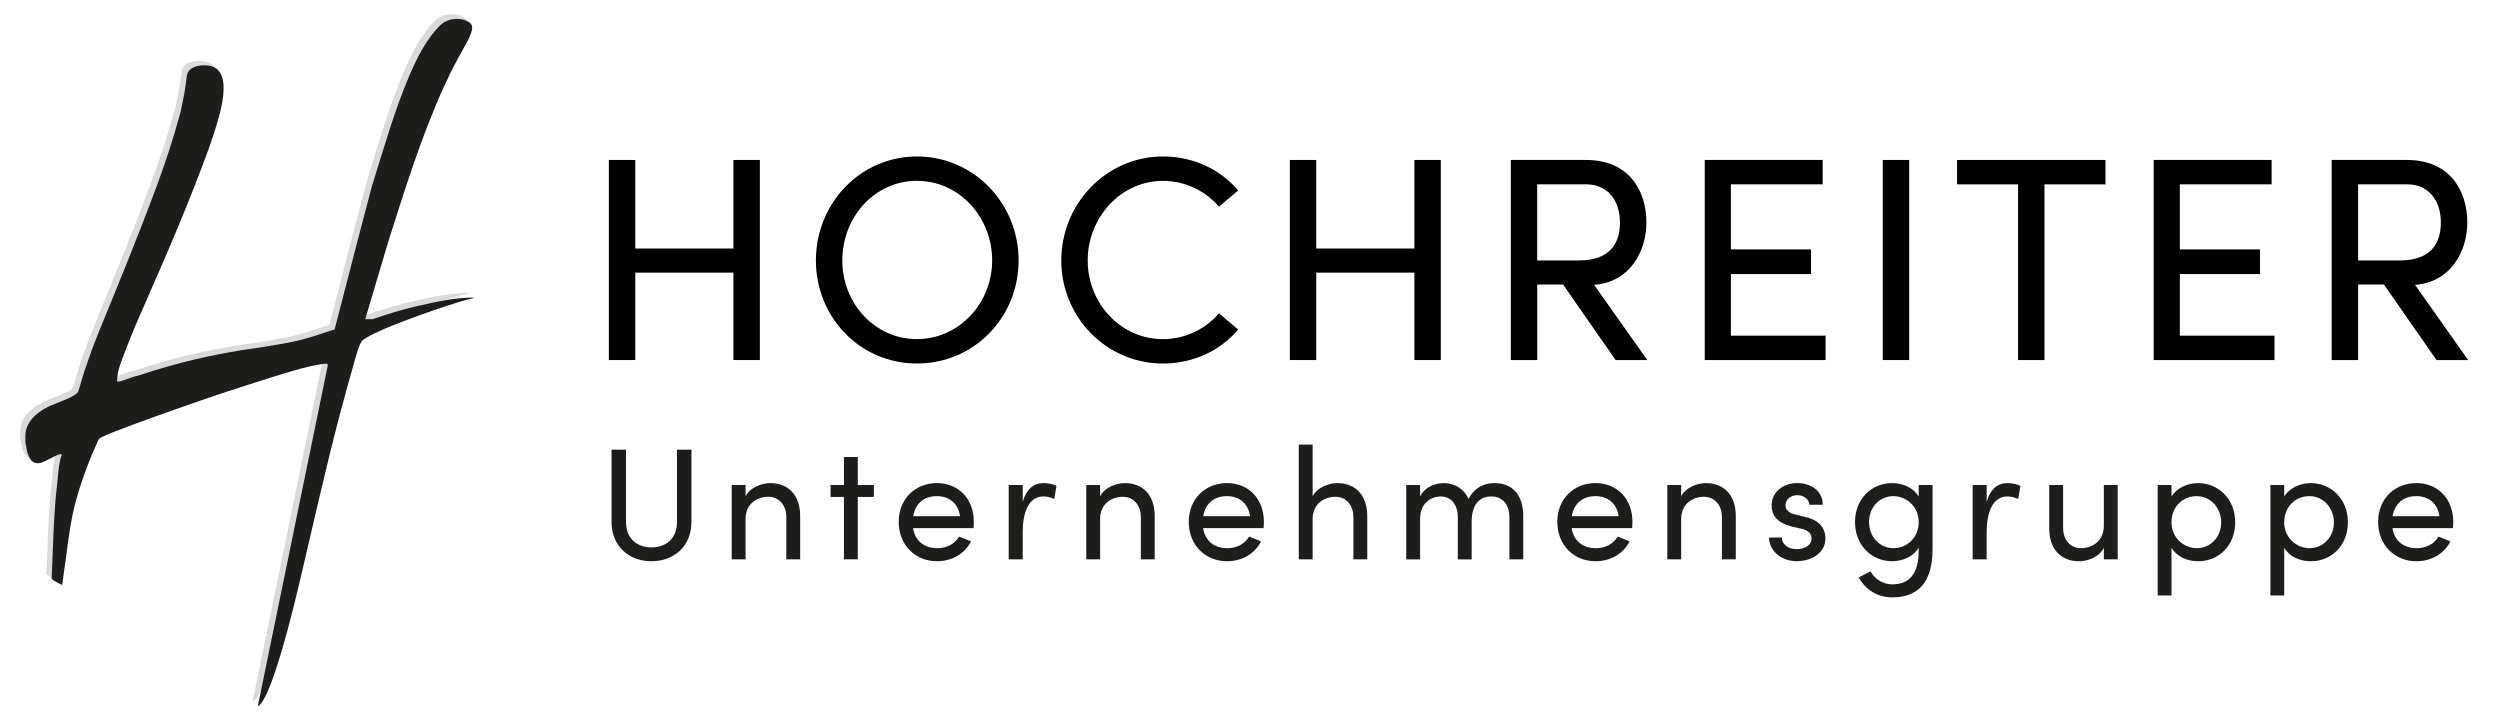
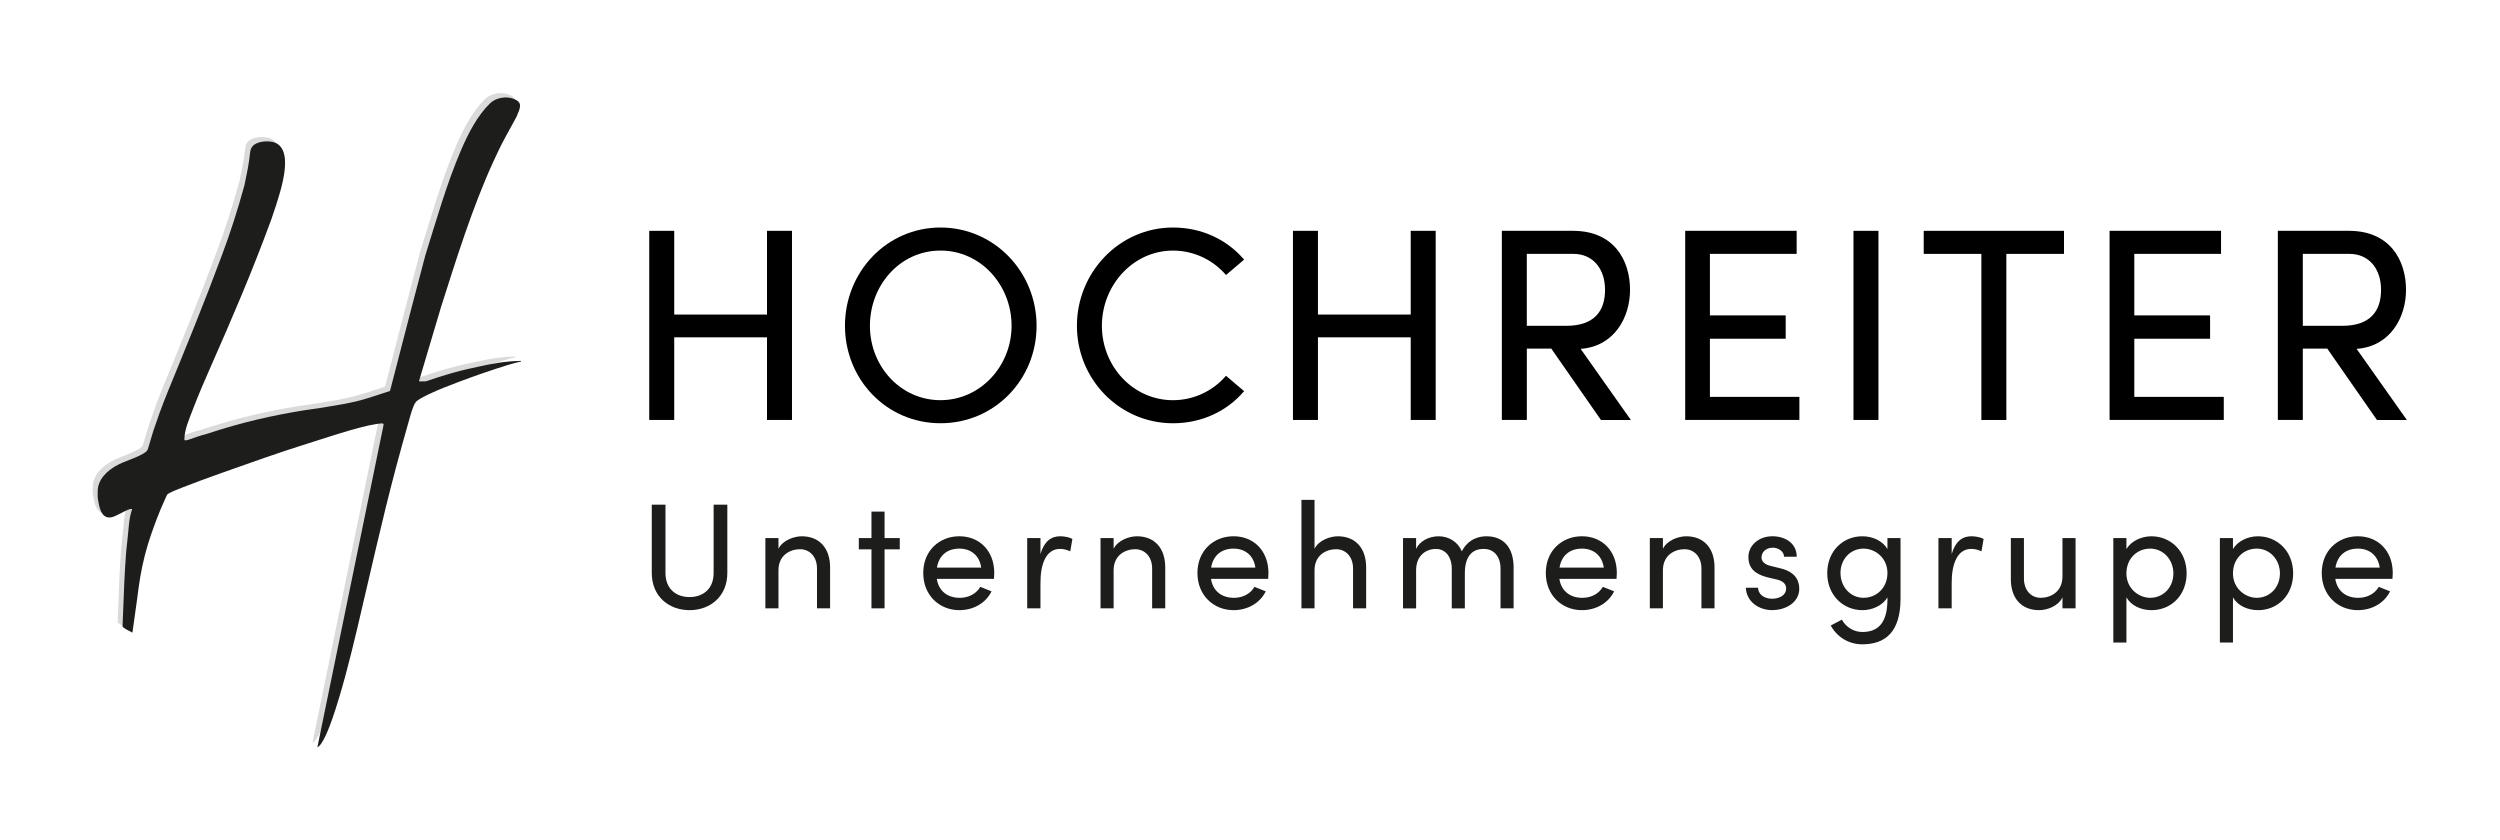
- <svg xmlns="http://www.w3.org/2000/svg" id="Ebene_1" data-name="Ebene 1" viewBox="0 0 1209.18 348.47">
+ <svg xmlns="http://www.w3.org/2000/svg" id="Ebene_1" data-name="Ebene 1" viewBox="-37.702 -40.732 1279.143 429.331" width="1279.143" height="429.331" preserveAspectRatio="xMidYMid meet">
  <defs>
    <style>      .cls-1 {        fill: #1d1d1b;      }      .cls-2 {        fill: #dadada;      }    </style>
  </defs>
  <path class="cls-2" d="M54.11,181.94c.22,1.38,4.19-1.05,11.1-2.78,18.91-6.27,34.41-9.6,49.37-12.06,5.86-.78,14.13-2.07,20.97-3.34,5.5-1.1,7.3-1.38,14.32-3.6,3.12-1.04,6.33-2.03,9.45-3.07,3.73-14.29,7.37-28.62,11.1-42.91,2.3-8.77,4.61-17.54,6.92-26.3,5.77-18.49,11.03-36.97,18.22-53.77,3.75-8.77,8.54-18.05,15-24.26,3-2.88,8.21-3.67,11.89-2.29,4.97,1.87,3.59,4.54,1.61,9.21-1.92,3.54-3.78,6.88-5.7,10.42-2.24,4.13-4.24,8.3-6.23,12.66-10.81,23.64-19.04,50.27-26.69,74.23-3.8,12.66-7.5,25.33-11.3,37.99.03.03.06.06.1.1,1.23-.07,2.08.06,3.31,0,4.61-1.49,8.49-2.84,14.32-4.48,5.13-1.42,9.08-2.27,13.93-3.31,6.13-1.32,12.54-2.6,20.55-2.68,0,.13.1.16.1.29-4.12.86-9.18,2.52-12.96,3.75-9.31,3.04-17.2,5.95-26.25,9.5-3.95,1.55-13.34,5.62-14.76,7.55-1.54,2.1-2.74,6.88-3.7,10.28-2.39,8.46-4.41,15.65-6.58,23.82-7.22,27.28-13.19,54.48-19.63,81.63-3.82,16.12-7.96,32.44-12.86,46.56-1.3,3.75-4.89,13.38-7.6,14.32,0-.1.1-.19.1-.29,11.27-54.97,22.59-109.85,33.85-164.82-.1-.16-.29-.47-.39-.63-7.92.24-24.59,5.95-38.04,10.18-15.29,4.8-29.9,9.99-44.66,15.25-7.49,2.66-13.5,4.91-19.82,7.35-1.93.74-7.03,2.71-7.89,3.7-.42,1.04-.89,1.88-1.31,2.92-1.45,3.29-2.74,6.16-4.04,9.69-2.08,5.64-3.89,10.28-5.99,18.31-1.96,7.5-3.01,14.69-3.99,22.5-.78,5.32-1.61,11.87-2.39,17.19-1.05-.49-4.45-2.23-5.07-3.12.29-7.27.58-14.55.88-21.82-.02.75.56-13.86,1.46-20.94.86-6.74.76-12.26,2.58-17.29-.1-.03-.19-.07-.29-.1-1.77-.45-7.95,4.11-10.86,4.33-4.84.37-5.65-5.44-6.33-9.16-.22-1.2-.17-2.75-.15-4.33.07-5.55,4.28-10.51,11.1-13.83,3.81-1.86,13.37-4.75,14.47-7.36.6-1.61,1.83-6.33,2.92-9.64,2.08-6.2,4.16-12.06,7.16-19.48,9.56-23.32,18.63-45.33,27.91-70.33,4.6-12.4,7.68-21.91,11.5-35.7.71-3.73,1.72-7.81,2.43-12.81.45-2.42.29-4.88,1.26-6.62,1.29-2.32,5.28-3.54,9.6-3.07,13.74,1.5,4.9,26.06,2.87,32.78-.71,2.27-1.57,4.55-2.29,6.82-9.96,27.2-19.98,50.4-30.83,75.01-3.34,7.59-6.43,14.64-9.45,22.6-1.71,4.51-4.32,10.3-4.29,15.24" />
  <path class="cls-1" d="M56.64,184.17c.22,1.38,4.19-1.05,11.1-2.78,18.91-6.27,34.41-9.6,49.37-12.06,5.86-.78,14.13-2.07,20.97-3.33,5.5-1.11,7.31-1.38,14.32-3.61,3.12-1.04,6.33-2.03,9.45-3.07,3.73-14.29,7.37-28.62,11.1-42.91,2.3-8.77,4.61-17.53,6.92-26.3,5.77-18.49,11.03-36.97,18.22-53.77,3.75-8.77,8.54-18.05,15-24.26,3-2.88,8.21-3.67,11.89-2.29,4.97,1.87,3.59,4.54,1.61,9.21-1.92,3.54-3.78,6.88-5.7,10.42-2.24,4.13-4.24,8.3-6.23,12.66-10.81,23.64-19.04,50.27-26.69,74.23-3.8,12.66-7.5,25.33-11.3,37.99.03.03.06.06.1.1,1.23-.06,2.08.07,3.31,0,4.61-1.49,8.49-2.84,14.32-4.48,5.13-1.42,9.08-2.27,13.93-3.31,6.13-1.32,12.54-2.6,20.55-2.68,0,.13.1.16.1.29-4.12.86-9.19,2.52-12.96,3.75-9.31,3.04-17.2,5.95-26.25,9.5-3.95,1.55-13.34,5.61-14.76,7.55-1.54,2.1-2.74,6.88-3.7,10.28-2.39,8.46-4.41,15.65-6.58,23.82-7.22,27.28-13.2,54.48-19.63,81.63-3.82,16.12-7.96,32.45-12.86,46.56-1.3,3.75-4.89,13.38-7.6,14.32,0-.1.1-.19.1-.29,11.27-54.97,22.59-109.85,33.85-164.82-.1-.16-.29-.47-.39-.63-7.92.24-24.58,5.95-38.04,10.18-15.29,4.8-29.89,9.99-44.66,15.25-7.49,2.66-13.5,4.91-19.82,7.35-1.92.74-7.03,2.71-7.89,3.7-.42,1.04-.89,1.88-1.32,2.92-1.45,3.29-2.74,6.16-4.04,9.69-2.08,5.65-3.89,10.28-5.99,18.31-1.96,7.5-3.01,14.69-3.99,22.5-.78,5.32-1.61,11.87-2.39,17.19-1.05-.49-4.45-2.24-5.07-3.12.29-7.27.58-14.55.88-21.82-.02.75.56-13.86,1.46-20.94.86-6.74.76-12.26,2.58-17.29l-.29-.1c-1.77-.45-7.95,4.11-10.86,4.33-4.84.37-5.65-5.44-6.33-9.16-.22-1.2-.17-2.75-.15-4.34.07-5.55,4.28-10.51,11.1-13.83,3.81-1.86,13.38-4.75,14.46-7.36.6-1.61,1.83-6.33,2.92-9.64,2.08-6.2,4.16-12.06,7.16-19.48,9.56-23.32,18.63-45.33,27.91-70.33,4.6-12.4,7.68-21.91,11.5-35.7.71-3.73,1.72-7.81,2.43-12.81.45-2.42.29-4.88,1.27-6.62,1.29-2.32,5.28-3.54,9.59-3.07,13.74,1.5,4.9,26.06,2.87,32.78-.71,2.27-1.57,4.54-2.29,6.82-9.96,27.2-19.99,50.4-30.83,75.01-3.34,7.59-6.43,14.64-9.45,22.6-1.71,4.51-4.32,10.3-4.28,15.24" />
  <g>
    <path d="M354.74,77.37h12.78v96.77h-12.78v-42.28h-47.47v42.28h-12.78v-96.77h12.78v42.84h47.47v-42.84Z" />
    <path d="M394.63,125.96c0-27.53,21.35-50.28,48.88-50.28s49.16,22.75,49.16,50.28-21.49,49.86-49.16,49.86-48.88-22.47-48.88-49.86ZM479.88,125.96c0-20.79-15.73-38.49-36.38-38.49s-36.1,17.7-36.1,38.49,15.73,38.06,36.1,38.06,36.38-17.42,36.38-38.06Z" />
    <path d="M513.31,125.96c0-27.39,21.77-50.28,49.16-50.28,14.89,0,27.81,6.32,36.38,16.43l-9.27,7.87c-6.46-7.58-16.29-12.5-27.11-12.5-20.37,0-36.38,17.7-36.38,38.49s16.01,38.06,36.38,38.06c10.81,0,20.65-4.92,27.11-12.5l9.27,7.87c-8.57,10.11-21.49,16.43-36.38,16.43-27.39,0-49.16-22.47-49.16-49.86Z" />
    <path d="M684.1,77.37h12.78v96.77h-12.78v-42.28h-47.47v42.28h-12.78v-96.77h12.78v42.84h47.47v-42.84Z" />
    <path d="M781.43,174.14l-25.42-36.52h-12.5v36.52h-12.78v-96.77h36.38c21.07,0,29.21,15.17,29.21,30.2,0,14.05-8.01,28.93-25.28,30.2l25.7,36.38h-15.31ZM743.5,89.17v36.8h20.23c14.19,0,19.8-7.44,19.8-18.4s-6.32-18.4-16.15-18.4h-23.88Z" />
    <path d="M837.18,162.34h45.79v11.8h-58.43v-96.77h57.03v11.8h-44.38v31.46h38.77v11.94h-38.77v29.78Z" />
    <path d="M910.64,174.14v-96.77h12.78v96.77h-12.78Z" />
    <path d="M1018.36,77.37v11.8h-29.5v84.98h-12.78v-84.98h-29.5v-11.8h71.77Z" />
    <path d="M1054.32,162.34h45.79v11.8h-58.43v-96.77h57.03v11.8h-44.38v31.46h38.77v11.94h-38.77v29.78Z" />
    <path d="M1178.47,174.14l-25.42-36.52h-12.5v36.52h-12.78v-96.77h36.38c21.07,0,29.21,15.17,29.21,30.2,0,14.05-8.01,28.93-25.28,30.2l25.7,36.38h-15.31ZM1140.55,89.17v36.8h20.23c14.19,0,19.8-7.44,19.8-18.4s-6.32-18.4-16.15-18.4h-23.88Z" />
  </g>
  <g>
    <path class="cls-1" d="M295.78,252.44v-34.96h7.01v34.96c0,8.39,5.7,12.32,12.32,12.32s12.32-3.93,12.32-12.32v-34.96h7.01v34.96c0,12.09-8.85,19.02-19.33,19.02s-19.33-6.93-19.33-19.02Z" />
    <path class="cls-1" d="M387.02,249.75v20.79h-6.7v-20.4c0-6.01-3.7-9.86-8.7-9.86s-11.01,3-11.01,10.78v19.48h-6.7v-35.96h6.7v5.47c2.16-4.39,8.01-6.39,11.93-6.39,8.93,0,14.55,6.01,14.48,16.09Z" />
    <path class="cls-1" d="M422.67,234.58v5.77h-7.78v30.18h-6.7v-30.18h-6.47v-5.77h6.47v-13.55h6.7v13.55h7.78Z" />
    <path class="cls-1" d="M470.88,255.45h-29.26c1,6.39,5.62,9.7,11.78,9.7,4.39,0,8.39-2,10.47-5.62l5.77,2.31c-3.08,6.24-9.55,9.62-16.48,9.62-10.24,0-18.48-7.62-18.48-19.02s8.24-18.79,18.48-18.79,17.86,7.39,17.86,18.79c0,1-.08,2-.15,3ZM464.33,249.67c-.85-6.16-5.24-9.7-11.17-9.7s-10.39,3.23-11.47,9.7h22.64Z" />
    <path class="cls-1" d="M510.99,235.04l-1.08,6.31c-1.92-.92-3.85-1.23-5.24-1.23-7.16,0-10.01,7.78-10.01,17.25v13.17h-6.78v-35.96h6.78v8.16c1.85-6.31,5.31-9.09,10.09-9.09,2.54,0,5.16.69,6.24,1.39Z" />
    <path class="cls-1" d="M558.5,249.75v20.79h-6.7v-20.4c0-6.01-3.7-9.86-8.7-9.86s-11.01,3-11.01,10.78v19.48h-6.7v-35.96h6.7v5.47c2.16-4.39,8.01-6.39,11.93-6.39,8.93,0,14.55,6.01,14.48,16.09Z" />
    <path class="cls-1" d="M611.17,255.45h-29.26c1,6.39,5.62,9.7,11.78,9.7,4.39,0,8.39-2,10.47-5.62l5.77,2.31c-3.08,6.24-9.55,9.62-16.48,9.62-10.24,0-18.48-7.62-18.48-19.02s8.24-18.79,18.48-18.79,17.86,7.39,17.86,18.79c0,1-.08,2-.15,3ZM604.62,249.67c-.85-6.16-5.24-9.7-11.17-9.7s-10.39,3.23-11.47,9.7h22.64Z" />
    <path class="cls-1" d="M661.3,249.75v20.79h-6.7v-20.4c0-6.01-3.7-9.86-8.7-9.86s-11.01,3-11.01,10.78v19.48h-6.7v-55.51h6.7v25.02c2.16-4.39,8.01-6.39,11.93-6.39,8.93,0,14.55,6.01,14.48,16.09Z" />
    <path class="cls-1" d="M736.75,249.75v20.79h-6.7v-20.4c0-6.01-3.31-10.01-8.55-10.01-6.39-.08-9.7,4.39-9.7,12.4v18.02h-6.7v-20.4c0-6.08-3.31-10.01-8.08-10.01-5.08,0-10.16,3.31-10.16,10.93v19.48h-6.7v-35.96h6.7v5.54c1.77-3.93,6.47-6.47,11.55-6.47s9.78,2.77,11.86,7.7c3.31-6.47,8.93-7.7,12.55-7.7,9.01,0,13.94,6.01,13.94,16.09Z" />
    <path class="cls-1" d="M789.42,255.45h-29.26c1,6.39,5.62,9.7,11.78,9.7,4.39,0,8.39-2,10.47-5.62l5.77,2.31c-3.08,6.24-9.55,9.62-16.48,9.62-10.24,0-18.48-7.62-18.48-19.02s8.24-18.79,18.48-18.79,17.86,7.39,17.86,18.79c0,1-.08,2-.15,3ZM782.88,249.67c-.85-6.16-5.24-9.7-11.17-9.7s-10.39,3.23-11.47,9.7h22.64Z" />
    <path class="cls-1" d="M839.55,249.75v20.79h-6.7v-20.4c0-6.01-3.7-9.86-8.7-9.86s-11.01,3-11.01,10.78v19.48h-6.7v-35.96h6.7v5.47c2.16-4.39,8.01-6.39,11.93-6.39,8.93,0,14.55,6.01,14.48,16.09Z" />
    <path class="cls-1" d="M855.57,259.99h6.24c.08,3.08,2.77,5.62,7.16,5.62s7.24-2.23,7.24-5.16c0-2.7-2.08-4.08-4.93-4.7l-4.93-1.15c-6.01-1.62-9.47-4.54-9.47-10.32s5.08-10.63,12.32-10.63c6.08,0,12.4,3.23,12.4,10.47h-6.47c-.08-2.77-2.93-4.62-5.77-4.62-3.46,0-5.77,2.23-5.77,5,0,2.46,2.31,3.77,4.62,4.31l5.31,1.31c7.47,1.85,9.39,6.31,9.39,10.39,0,6.7-6.47,10.93-13.94,10.93-6.47,0-13.09-4.08-13.4-11.47Z" />
    <path class="cls-1" d="M928.02,234.58h6.7v30.95c0,17.02-7.7,23.41-19.56,23.41-6.54,0-12.63-3.31-16.17-9.62l5.7-3c2.23,4.08,6.47,6.31,10.47,6.31,7.93,0,12.86-4.47,12.86-16.63v-1.08c-2.39,4.08-7.62,6.54-12.78,6.54-9.86,0-18.02-7.62-18.02-18.94s8.08-18.86,17.94-18.86c5.39,0,10.47,2.39,12.86,6.54v-5.62ZM928.02,252.44c0-7.78-6.31-12.47-12.24-12.47-6.54,0-11.78,5.24-11.78,12.47s5.24,12.7,11.78,12.7,12.24-5,12.24-12.7Z" />
    <path class="cls-1" d="M977.22,235.04l-1.08,6.31c-1.92-.92-3.85-1.23-5.24-1.23-7.16,0-10.01,7.78-10.01,17.25v13.17h-6.78v-35.96h6.78v8.16c1.85-6.31,5.31-9.09,10.09-9.09,2.54,0,5.16.69,6.24,1.39Z" />
    <path class="cls-1" d="M1017.57,234.58h6.7v35.96h-6.7v-5.62c-2.16,4.54-7.93,6.54-11.93,6.54-9.01,0-14.55-6-14.48-16.09v-20.79h6.7v20.63c0,6.08,3.62,9.93,8.62,9.93s11.01-3,11.09-10.78v-19.79Z" />
    <path class="cls-1" d="M1081.1,252.6c0,11.4-8.08,18.86-17.94,18.86-5.39,0-10.47-2.31-12.86-6.54v23.1h-6.7v-53.44h6.7v5.62c2.39-4.08,7.62-6.54,12.78-6.54,9.86,0,18.02,7.62,18.02,18.94ZM1074.32,252.67c0-7.16-5.24-12.7-11.86-12.7s-12.17,5-12.17,12.7,6.31,12.47,12.17,12.47c6.62,0,11.86-5.24,11.86-12.47Z" />
    <path class="cls-1" d="M1135.61,252.6c0,11.4-8.08,18.86-17.94,18.86-5.39,0-10.47-2.31-12.86-6.54v23.1h-6.7v-53.44h6.7v5.62c2.39-4.08,7.62-6.54,12.78-6.54,9.86,0,18.02,7.62,18.02,18.94ZM1128.84,252.67c0-7.16-5.24-12.7-11.86-12.7s-12.17,5-12.17,12.7,6.31,12.47,12.17,12.47c6.62,0,11.86-5.24,11.86-12.47Z" />
    <path class="cls-1" d="M1186.43,255.45h-29.26c1,6.39,5.62,9.7,11.78,9.7,4.39,0,8.39-2,10.47-5.62l5.77,2.31c-3.08,6.24-9.55,9.62-16.48,9.62-10.24,0-18.48-7.62-18.48-19.02s8.24-18.79,18.48-18.79,17.86,7.39,17.86,18.79c0,1-.08,2-.15,3ZM1179.89,249.67c-.85-6.16-5.24-9.7-11.17-9.7s-10.39,3.23-11.47,9.7h22.64Z" />
  </g>
</svg>
